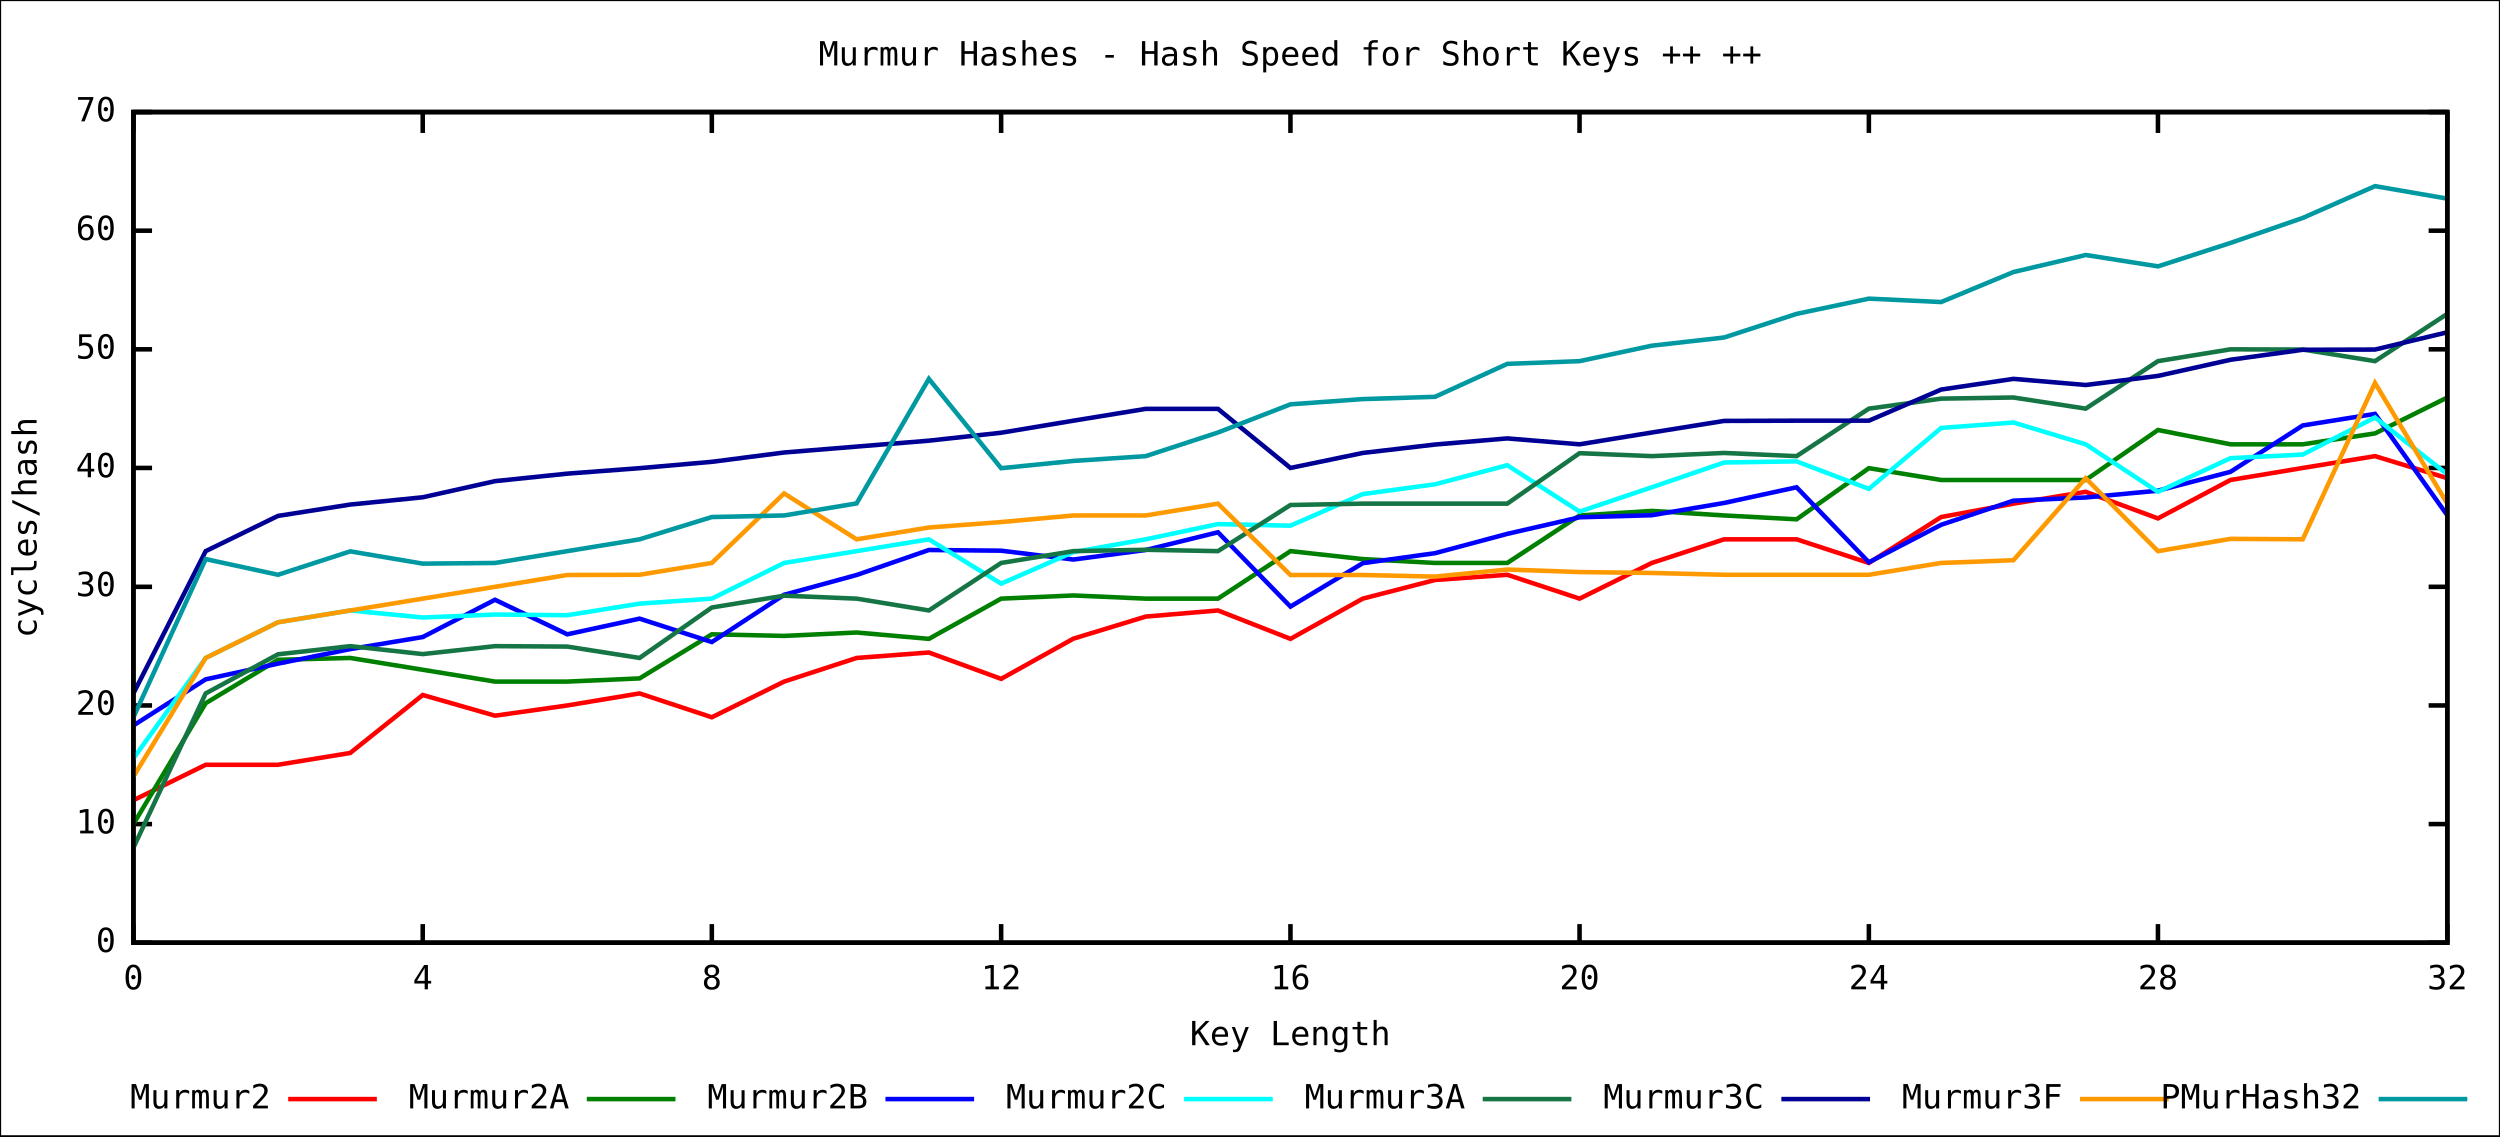
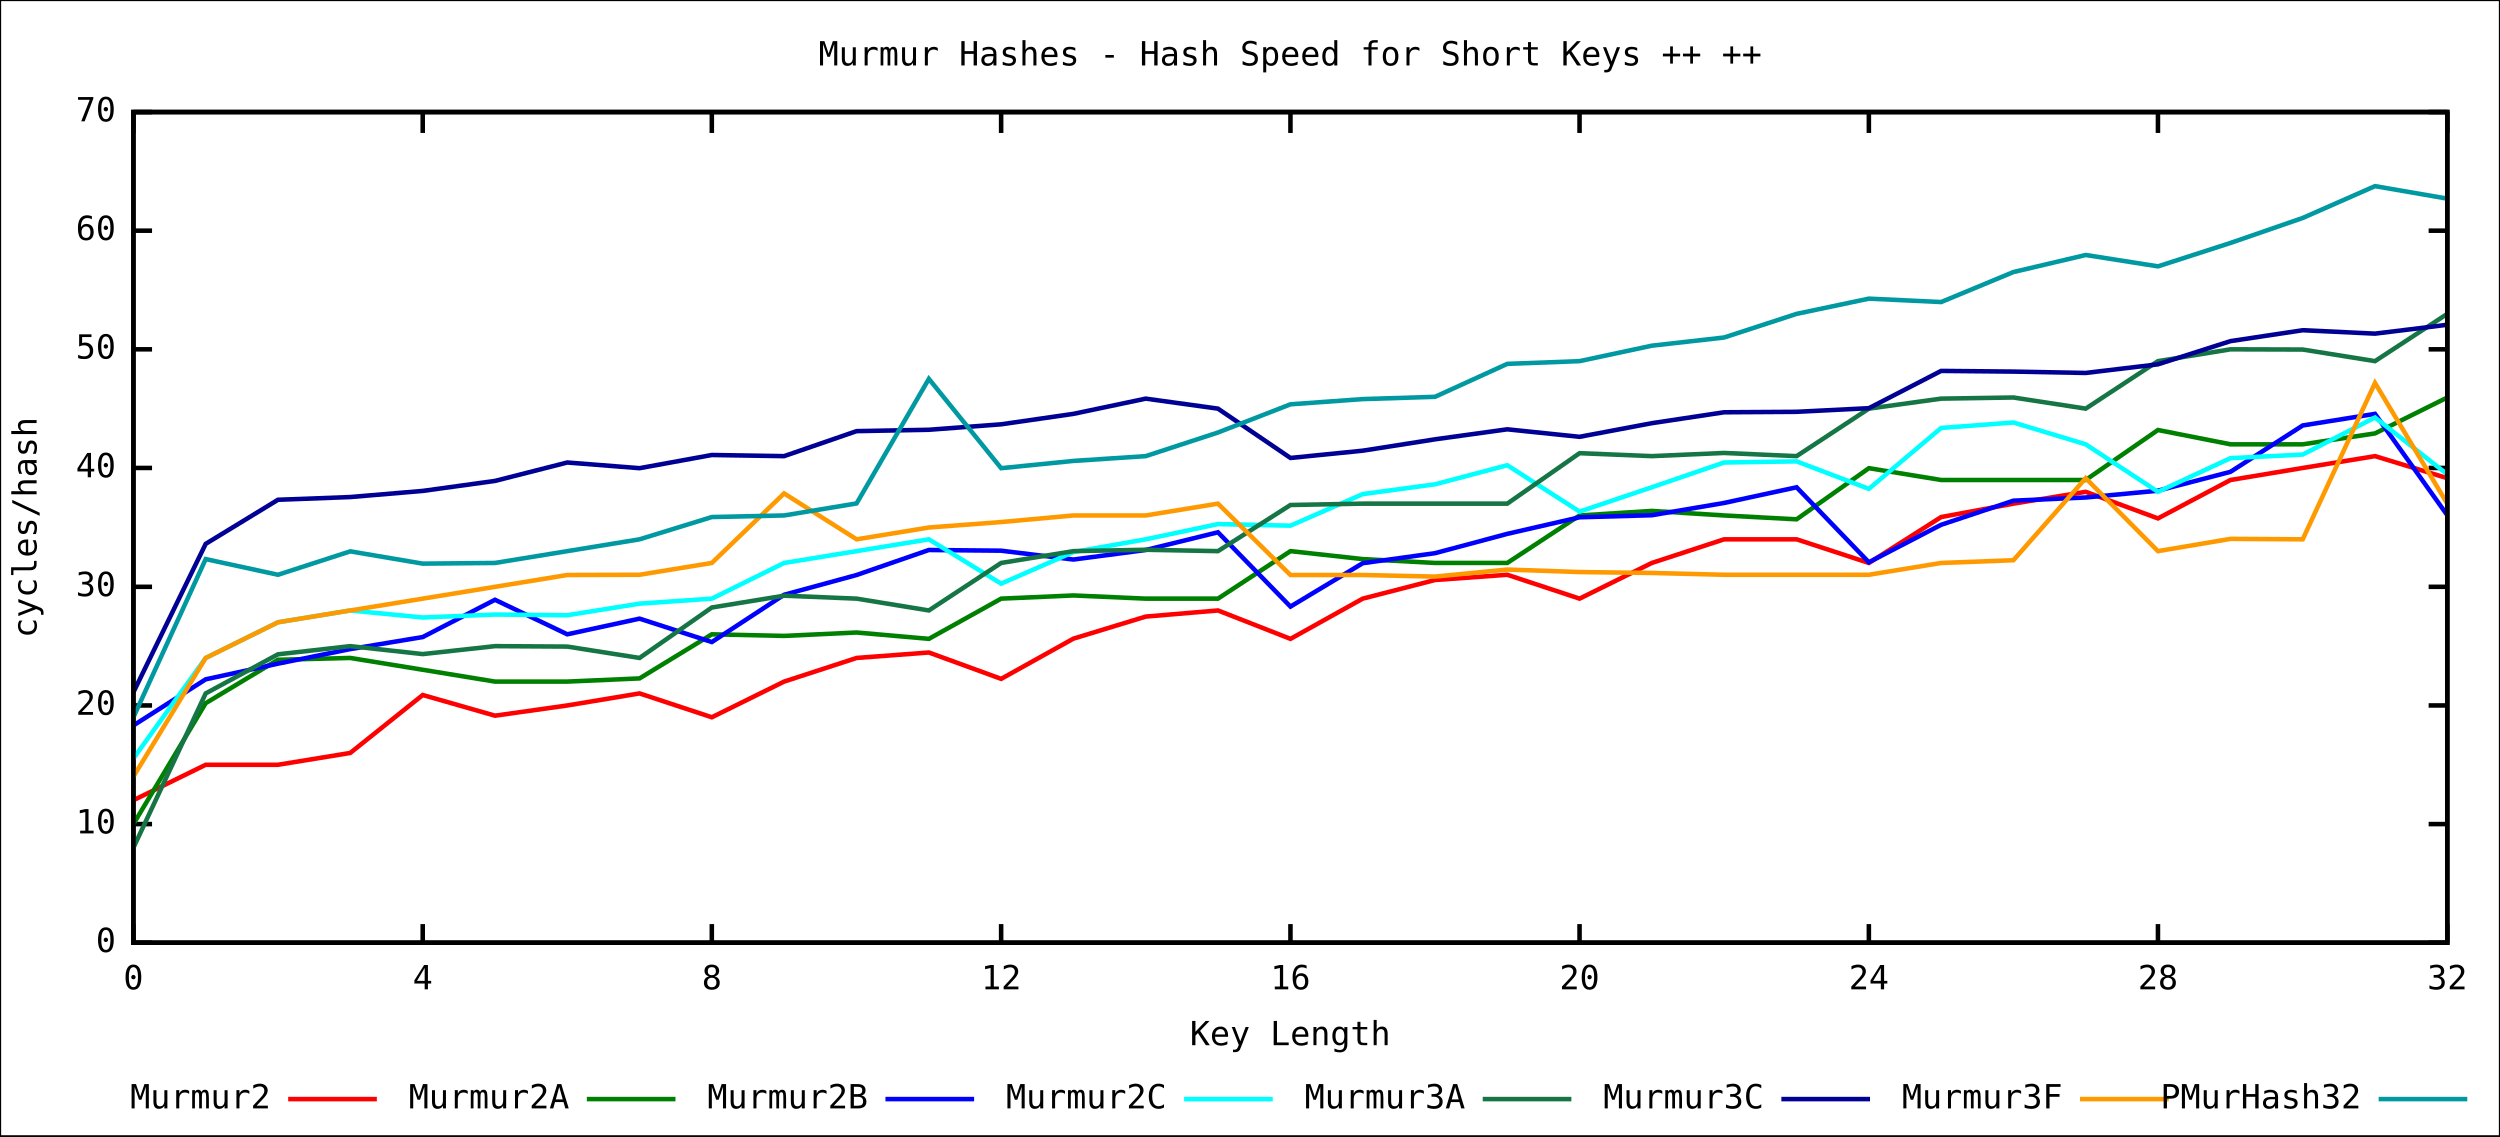
<svg xmlns="http://www.w3.org/2000/svg" xmlns:xlink="http://www.w3.org/1999/xlink" width="1100" height="500" viewBox="0 0 1100 500">
  <rect x="0" y="0" width="1100" height="500" fill="#ffffff" stroke="black" stroke-width="1" />
  <g id="gnuplot_canvas">
    <defs>
      <circle id="gpDot" r="0.5" stroke-width="0.5" />
      <path id="gpPt0" stroke-width="0.244" stroke="currentColor" d="M-1,0 h2 M0,-1 v2" />
      <path id="gpPt1" stroke-width="0.244" stroke="currentColor" d="M-1,-1 L1,1 M1,-1 L-1,1" />
      <path id="gpPt2" stroke-width="0.244" stroke="currentColor" d="M-1,0 L1,0 M0,-1 L0,1 M-1,-1 L1,1 M-1,1 L1,-1" />
      <rect id="gpPt3" stroke-width="0.244" stroke="currentColor" x="-1" y="-1" width="2" height="2" />
      <rect id="gpPt4" stroke-width="0.244" stroke="currentColor" fill="currentColor" x="-1" y="-1" width="2" height="2" />
      <circle id="gpPt5" stroke-width="0.244" stroke="currentColor" cx="0" cy="0" r="1" />
      <use xlink:href="#gpPt5" id="gpPt6" fill="currentColor" stroke="none" />
      <path id="gpPt7" stroke-width="0.244" stroke="currentColor" d="M0,-1.33 L-1.33,0.67 L1.33,0.67 z" />
      <use xlink:href="#gpPt7" id="gpPt8" fill="currentColor" stroke="none" />
      <use xlink:href="#gpPt7" id="gpPt9" stroke="currentColor" transform="rotate(180)" />
      <use xlink:href="#gpPt9" id="gpPt10" fill="currentColor" stroke="none" />
      <use xlink:href="#gpPt3" id="gpPt11" stroke="currentColor" transform="rotate(45)" />
      <use xlink:href="#gpPt11" id="gpPt12" fill="currentColor" stroke="none" />
    </defs>
    <g style="fill:none; color:white; stroke:currentColor; stroke-width:2.00; stroke-linecap:butt; stroke-linejoin:miter">
</g>
    <g style="fill:none; color:black; stroke:currentColor; stroke-width:2.00; stroke-linecap:butt; stroke-linejoin:miter">
      <path stroke="black" d="M58.7,414.8 L66.9,414.8 M1076.8,414.8 L1068.6,414.8  h0.01" />
      <g transform="translate(51.0,418.9)" style="stroke:none; fill:black; font-family:mono; font-size:11.00pt; text-anchor:end">
        <text> 0</text>
      </g>
      <path stroke="black" d="M58.7,362.6 L66.9,362.6 M1076.8,362.6 L1068.6,362.6  h0.01" />
      <g transform="translate(51.0,366.7)" style="stroke:none; fill:black; font-family:mono; font-size:11.00pt; text-anchor:end">
        <text> 10</text>
      </g>
      <path stroke="black" d="M58.7,310.4 L66.9,310.4 M1076.8,310.4 L1068.6,310.4  h0.01" />
      <g transform="translate(51.0,314.5)" style="stroke:none; fill:black; font-family:mono; font-size:11.00pt; text-anchor:end">
        <text> 20</text>
      </g>
      <path stroke="black" d="M58.7,258.2 L66.9,258.2 M1076.8,258.2 L1068.6,258.2  h0.01" />
      <g transform="translate(51.0,262.3)" style="stroke:none; fill:black; font-family:mono; font-size:11.00pt; text-anchor:end">
        <text> 30</text>
      </g>
      <path stroke="black" d="M58.7,205.9 L66.9,205.9 M1076.8,205.9 L1068.6,205.9  h0.01" />
      <g transform="translate(51.0,210.0)" style="stroke:none; fill:black; font-family:mono; font-size:11.00pt; text-anchor:end">
        <text> 40</text>
      </g>
      <path stroke="black" d="M58.7,153.7 L66.9,153.7 M1076.8,153.7 L1068.6,153.7  h0.01" />
      <g transform="translate(51.0,157.8)" style="stroke:none; fill:black; font-family:mono; font-size:11.00pt; text-anchor:end">
        <text> 50</text>
      </g>
      <path stroke="black" d="M58.7,101.5 L66.9,101.5 M1076.8,101.5 L1068.6,101.5  h0.01" />
      <g transform="translate(51.0,105.6)" style="stroke:none; fill:black; font-family:mono; font-size:11.00pt; text-anchor:end">
        <text> 60</text>
      </g>
      <path stroke="black" d="M58.7,49.3 L66.9,49.3 M1076.8,49.3 L1068.6,49.3  h0.01" />
      <g transform="translate(51.0,53.4)" style="stroke:none; fill:black; font-family:mono; font-size:11.00pt; text-anchor:end">
        <text> 70</text>
      </g>
      <path stroke="black" d="M58.7,414.8 L58.7,406.6 M58.7,49.3 L58.7,57.5  h0.01" />
      <g transform="translate(58.7,435.3)" style="stroke:none; fill:black; font-family:mono; font-size:11.00pt; text-anchor:middle">
        <text> 0</text>
      </g>
      <path stroke="black" d="M186.0,414.8 L186.0,406.6 M186.0,49.3 L186.0,57.5  h0.01" />
      <g transform="translate(186.0,435.3)" style="stroke:none; fill:black; font-family:mono; font-size:11.00pt; text-anchor:middle">
        <text> 4</text>
      </g>
      <path stroke="black" d="M313.2,414.8 L313.2,406.6 M313.2,49.3 L313.2,57.5  h0.01" />
      <g transform="translate(313.2,435.3)" style="stroke:none; fill:black; font-family:mono; font-size:11.00pt; text-anchor:middle">
        <text> 8</text>
      </g>
      <path stroke="black" d="M440.5,414.8 L440.5,406.6 M440.5,49.3 L440.5,57.5  h0.01" />
      <g transform="translate(440.5,435.3)" style="stroke:none; fill:black; font-family:mono; font-size:11.00pt; text-anchor:middle">
        <text> 12</text>
      </g>
      <path stroke="black" d="M567.8,414.8 L567.8,406.6 M567.8,49.3 L567.8,57.5  h0.01" />
      <g transform="translate(567.8,435.3)" style="stroke:none; fill:black; font-family:mono; font-size:11.00pt; text-anchor:middle">
        <text> 16</text>
      </g>
      <path stroke="black" d="M695.0,414.8 L695.0,406.6 M695.0,49.3 L695.0,57.5  h0.01" />
      <g transform="translate(695.0,435.3)" style="stroke:none; fill:black; font-family:mono; font-size:11.00pt; text-anchor:middle">
        <text> 20</text>
      </g>
      <path stroke="black" d="M822.3,414.8 L822.3,406.6 M822.3,49.3 L822.3,57.5  h0.01" />
      <g transform="translate(822.3,435.3)" style="stroke:none; fill:black; font-family:mono; font-size:11.00pt; text-anchor:middle">
        <text> 24</text>
      </g>
      <path stroke="black" d="M949.5,414.8 L949.5,406.6 M949.5,49.3 L949.5,57.5  h0.01" />
      <g transform="translate(949.5,435.3)" style="stroke:none; fill:black; font-family:mono; font-size:11.00pt; text-anchor:middle">
        <text> 28</text>
      </g>
      <path stroke="black" d="M1076.8,414.8 L1076.8,406.6 M1076.8,49.3 L1076.8,57.5  h0.01" />
      <g transform="translate(1076.8,435.3)" style="stroke:none; fill:black; font-family:mono; font-size:11.00pt; text-anchor:middle">
        <text> 32</text>
      </g>
      <path stroke="black" d="M58.7,49.3 L58.7,414.8 L1076.8,414.8 L1076.8,49.3 L58.7,49.3 Z  h0.01" />
      <g transform="translate(16.1,232.1) rotate(270)" style="stroke:none; fill:black; font-family:mono; font-size:11.00pt; text-anchor:middle">
        <text>cycles/hash</text>
      </g>
      <g transform="translate(567.7,459.9)" style="stroke:none; fill:black; font-family:mono; font-size:11.00pt; text-anchor:middle">
        <text>Key Length</text>
      </g>
      <g transform="translate(567.7,28.8)" style="stroke:none; fill:black; font-family:mono; font-size:11.00pt; text-anchor:middle">
        <text>Murmur Hashes - Hash Speed for Short Keys <a href="Murmur_Hashes.medium.svg">++</a>
          <a href="Murmur_Hashes.long.svg">++</a>
        </text>
      </g>
    </g>
    <g id="Murmur2">
      <g style="fill:none; color:red; stroke:currentColor; stroke-width:2.00; stroke-linecap:butt; stroke-linejoin:miter">
        <g visibility="visible">
          <g transform="translate(119.1,487.7)" style="stroke:none; fill:black; font-family:mono; font-size:11.00pt; text-anchor:end">
            <text>Murmur2</text>
          </g>
          <path d="M126.8,483.6 L165.8,483.6  h0.01" />
        </g>
        <path d="M58.7,352.1 L90.5,336.5 L122.3,336.5 L154.1,331.3 L186.0,305.8 L217.8,314.9 L249.6,310.4 L281.4,305.1    L313.2,315.6 L345.0,299.9 L376.9,289.5 L408.7,287.1 L440.5,298.7 L472.3,281.0 L504.1,271.3 L535.9,268.6    L567.8,281.1 L599.6,263.4 L631.4,255.2 L663.2,252.9 L695.0,263.4 L726.8,247.7 L758.6,237.3 L790.5,237.3    L822.3,247.7 L854.1,227.5 L885.9,221.6 L917.7,216.4 L949.5,228.1 L981.4,211.2 L1013.2,205.9 L1045.0,200.7    L1076.8,210.4  h0.01" />
      </g>
    </g>
    <g id="Murmur2A">
      <g style="fill:none; color:green; stroke:currentColor; stroke-width:2.00; stroke-linecap:butt; stroke-linejoin:miter">
        <g visibility="visible">
          <g transform="translate(250.5,487.7)" style="stroke:none; fill:black; font-family:mono; font-size:11.00pt; text-anchor:end">
            <text>Murmur2A</text>
          </g>
          <path d="M258.2,483.6 L297.2,483.6  h0.01" />
        </g>
        <path d="M58.7,362.6 L90.5,309.4 L122.3,290.3 L154.1,289.5 L186.0,294.7 L217.8,299.9 L249.6,299.9 L281.4,298.5    L313.2,279.1 L345.0,279.8 L376.9,278.3 L408.7,281.1 L440.5,263.4 L472.3,262.0 L504.1,263.4 L535.9,263.4    L567.8,242.5 L599.6,246.0 L631.4,247.7 L663.2,247.7 L695.0,226.8 L726.8,224.8 L758.6,226.8 L790.5,228.5    L822.3,206.0 L854.1,211.2 L885.9,211.2 L917.7,211.2 L949.5,189.2 L981.4,195.5 L1013.2,195.5 L1045.0,190.7    L1076.8,174.9  h0.01" />
      </g>
    </g>
    <g id="Murmur2B">
      <g style="fill:none; color:blue; stroke:currentColor; stroke-width:2.00; stroke-linecap:butt; stroke-linejoin:miter">
        <g visibility="visible">
          <g transform="translate(381.9,487.7)" style="stroke:none; fill:black; font-family:mono; font-size:11.00pt; text-anchor:end">
            <text>Murmur2B</text>
          </g>
          <path d="M389.6,483.6 L428.6,483.6  h0.01" />
        </g>
        <path d="M58.7,319.2 L90.5,298.9 L122.3,292.0 L154.1,285.6 L186.0,280.3 L217.8,263.9 L249.6,279.1 L281.4,272.2    L313.2,282.5 L345.0,261.7 L376.9,253.0 L408.7,242.0 L440.5,242.3 L472.3,246.2 L504.1,242.0 L535.9,234.2    L567.8,266.9 L599.6,247.8 L631.4,243.4 L663.2,234.9 L695.0,227.6 L726.8,226.7 L758.6,221.3 L790.5,214.4    L822.3,247.4 L854.1,230.9 L885.9,220.3 L917.7,218.9 L949.5,215.9 L981.4,207.6 L1013.2,187.2 L1045.0,182.1    L1076.8,226.7  h0.01" />
      </g>
    </g>
    <g id="Murmur2C">
      <g style="fill:none; color:cyan; stroke:currentColor; stroke-width:2.00; stroke-linecap:butt; stroke-linejoin:miter">
        <g visibility="visible">
          <g transform="translate(513.3,487.7)" style="stroke:none; fill:black; font-family:mono; font-size:11.00pt; text-anchor:end">
            <text>Murmur2C</text>
          </g>
          <path d="M521.0,483.6 L560.0,483.6  h0.01" />
        </g>
        <path d="M58.7,333.7 L90.5,289.5 L122.3,273.8 L154.1,268.6 L186.0,271.7 L217.8,270.4 L249.6,270.7 L281.4,265.6    L313.2,263.4 L345.0,247.7 L376.9,242.5 L408.7,237.3 L440.5,256.8 L472.3,242.9 L504.1,237.3 L535.9,230.6    L567.8,231.3 L599.6,217.4 L631.4,213.1 L663.2,204.7 L695.0,225.1 L726.8,214.4 L758.6,203.5 L790.5,203.0    L822.3,215.1 L854.1,188.3 L885.9,185.9 L917.7,195.5 L949.5,216.4 L981.4,201.6 L1013.2,200.0 L1045.0,183.7    L1076.8,208.7  h0.01" />
      </g>
    </g>
    <g id="Murmur3A">
      <g style="fill:none; color:#157545; stroke:currentColor; stroke-width:2.00; stroke-linecap:butt; stroke-linejoin:miter">
        <g visibility="visible">
          <g transform="translate(644.7,487.7)" style="stroke:none; fill:black; font-family:mono; font-size:11.00pt; text-anchor:end">
            <text>Murmur3A</text>
          </g>
          <path d="M652.4,483.6 L691.4,483.6  h0.01" />
        </g>
        <path d="M58.7,373.0 L90.5,305.1 L122.3,287.9 L154.1,284.3 L186.0,287.8 L217.8,284.3 L249.6,284.5 L281.4,289.5    L313.2,267.3 L345.0,262.1 L376.9,263.4 L408.7,268.6 L440.5,247.7 L472.3,242.5 L504.1,241.9 L535.9,242.5    L567.8,222.2 L599.6,221.6 L631.4,221.6 L663.2,221.6 L695.0,199.4 L726.8,200.7 L758.6,199.3 L790.5,200.7    L822.3,179.8 L854.1,175.4 L885.9,174.9 L917.7,179.8 L949.5,158.9 L981.4,153.7 L1013.2,153.8 L1045.0,158.9    L1076.8,138.1  h0.01" />
      </g>
    </g>
    <g id="Murmur3C">
      <g style="fill:none; color:#000094; stroke:currentColor; stroke-width:2.00; stroke-linecap:butt; stroke-linejoin:miter">
        <g visibility="visible">
          <g transform="translate(776.1,487.7)" style="stroke:none; fill:black; font-family:mono; font-size:11.00pt; text-anchor:end">
            <text>Murmur3C</text>
          </g>
          <path d="M783.8,483.6 L822.8,483.6  h0.01" />
        </g>
-         <path d="M58.7,305.1 L90.5,242.5 L122.3,227.0 L154.1,222.0 L186.0,218.8 L217.8,211.7 L249.6,208.4 L281.4,206.0    L313.2,203.2 L345.0,199.1 L376.9,196.5 L408.7,193.9 L440.5,190.4 L472.3,185.1 L504.1,179.9 L535.9,179.9    L567.8,205.9 L599.6,199.3 L631.4,195.6 L663.2,192.9 L695.0,195.5 L726.8,190.3 L758.6,185.2 L790.5,185.1    L822.3,185.1 L854.1,171.4 L885.9,166.7 L917.7,169.4 L949.5,165.4 L981.4,158.3 L1013.2,153.9 L1045.0,153.8    L1076.8,146.2  h0.01" />
+         <path d="M58.7,304.6 L90.5,239.3 L122.3,219.9 L154.1,218.7 L186.0,216.0 L217.8,211.6 L249.6,203.5 L281.4,206.0    L313.2,200.2 L345.0,200.7 L376.9,189.7 L408.7,189.1 L440.5,186.7 L472.3,182.1 L504.1,175.4 L535.9,179.8    L567.8,201.5 L599.6,198.3 L631.4,193.3 L663.2,188.9 L695.0,192.2 L726.8,186.2 L758.6,181.4 L790.5,181.2    L822.3,179.6 L854.1,163.2 L885.9,163.5 L917.7,164.1 L949.5,160.3 L981.4,150.1 L1013.2,145.3 L1045.0,146.8    L1076.8,142.9  h0.01" />
      </g>
    </g>
    <g id="Murmur3F">
      <g style="fill:none; color:#FF9900; stroke:currentColor; stroke-width:2.00; stroke-linecap:butt; stroke-linejoin:miter">
        <g visibility="visible">
          <g transform="translate(907.5,487.7)" style="stroke:none; fill:black; font-family:mono; font-size:11.00pt; text-anchor:end">
            <text>Murmur3F</text>
          </g>
          <path d="M915.2,483.6 L954.2,483.6  h0.01" />
        </g>
        <path d="M58.7,341.7 L90.5,289.5 L122.3,273.8 L154.1,268.6 L186.0,263.4 L217.8,258.2 L249.6,253.0 L281.4,252.9    L313.2,247.7 L345.0,217.1 L376.9,237.3 L408.7,232.1 L440.5,229.7 L472.3,226.8 L504.1,226.8 L535.9,221.6    L567.8,253.0 L599.6,253.0 L631.4,253.7 L663.2,250.6 L695.0,251.7 L726.8,252.1 L758.6,252.9 L790.5,252.9    L822.3,252.9 L854.1,247.7 L885.9,246.5 L917.7,210.4 L949.5,242.5 L981.4,237.1 L1013.2,237.3 L1045.0,168.5    L1076.8,221.6  h0.01" />
      </g>
    </g>
    <g id="PMurHash32">
      <g style="fill:none; color:#0099A1; stroke:currentColor; stroke-width:2.00; stroke-linecap:butt; stroke-linejoin:miter">
        <g visibility="visible">
          <g transform="translate(1038.9,487.7)" style="stroke:none; fill:black; font-family:mono; font-size:11.00pt; text-anchor:end">
            <text>PMurHash32</text>
          </g>
          <path d="M1046.6,483.6 L1085.6,483.6  h0.01" />
        </g>
        <path d="M58.7,315.6 L90.5,246.0 L122.3,252.9 L154.1,242.6 L186.0,248.0 L217.8,247.7 L249.6,242.5 L281.4,237.3    L313.2,227.5 L345.0,226.8 L376.9,221.5 L408.7,166.7 L440.5,206.0 L472.3,202.8 L504.1,200.7 L535.9,190.3    L567.8,177.9 L599.6,175.6 L631.4,174.6 L663.2,160.1 L695.0,158.9 L726.8,152.1 L758.6,148.5 L790.5,138.1    L822.3,131.4 L854.1,132.9 L885.9,119.7 L917.7,112.2 L949.5,117.2 L981.4,106.9 L1013.2,95.9 L1045.0,81.9    L1076.8,87.4  h0.01" />
      </g>
    </g>
    <g style="fill:none; color:black; stroke:currentColor; stroke-width:2.00; stroke-linecap:butt; stroke-linejoin:miter">
      <path stroke="black" d="M58.7,49.3 L58.7,414.8 L1076.8,414.8 L1076.8,49.3 L58.7,49.3 Z  h0.01" />
    </g>
  </g>
  <text id="coord_text" text-anchor="start" pointer-events="none" font-size="12" font-family="Arial" visibility="hidden"> </text>
</svg>
